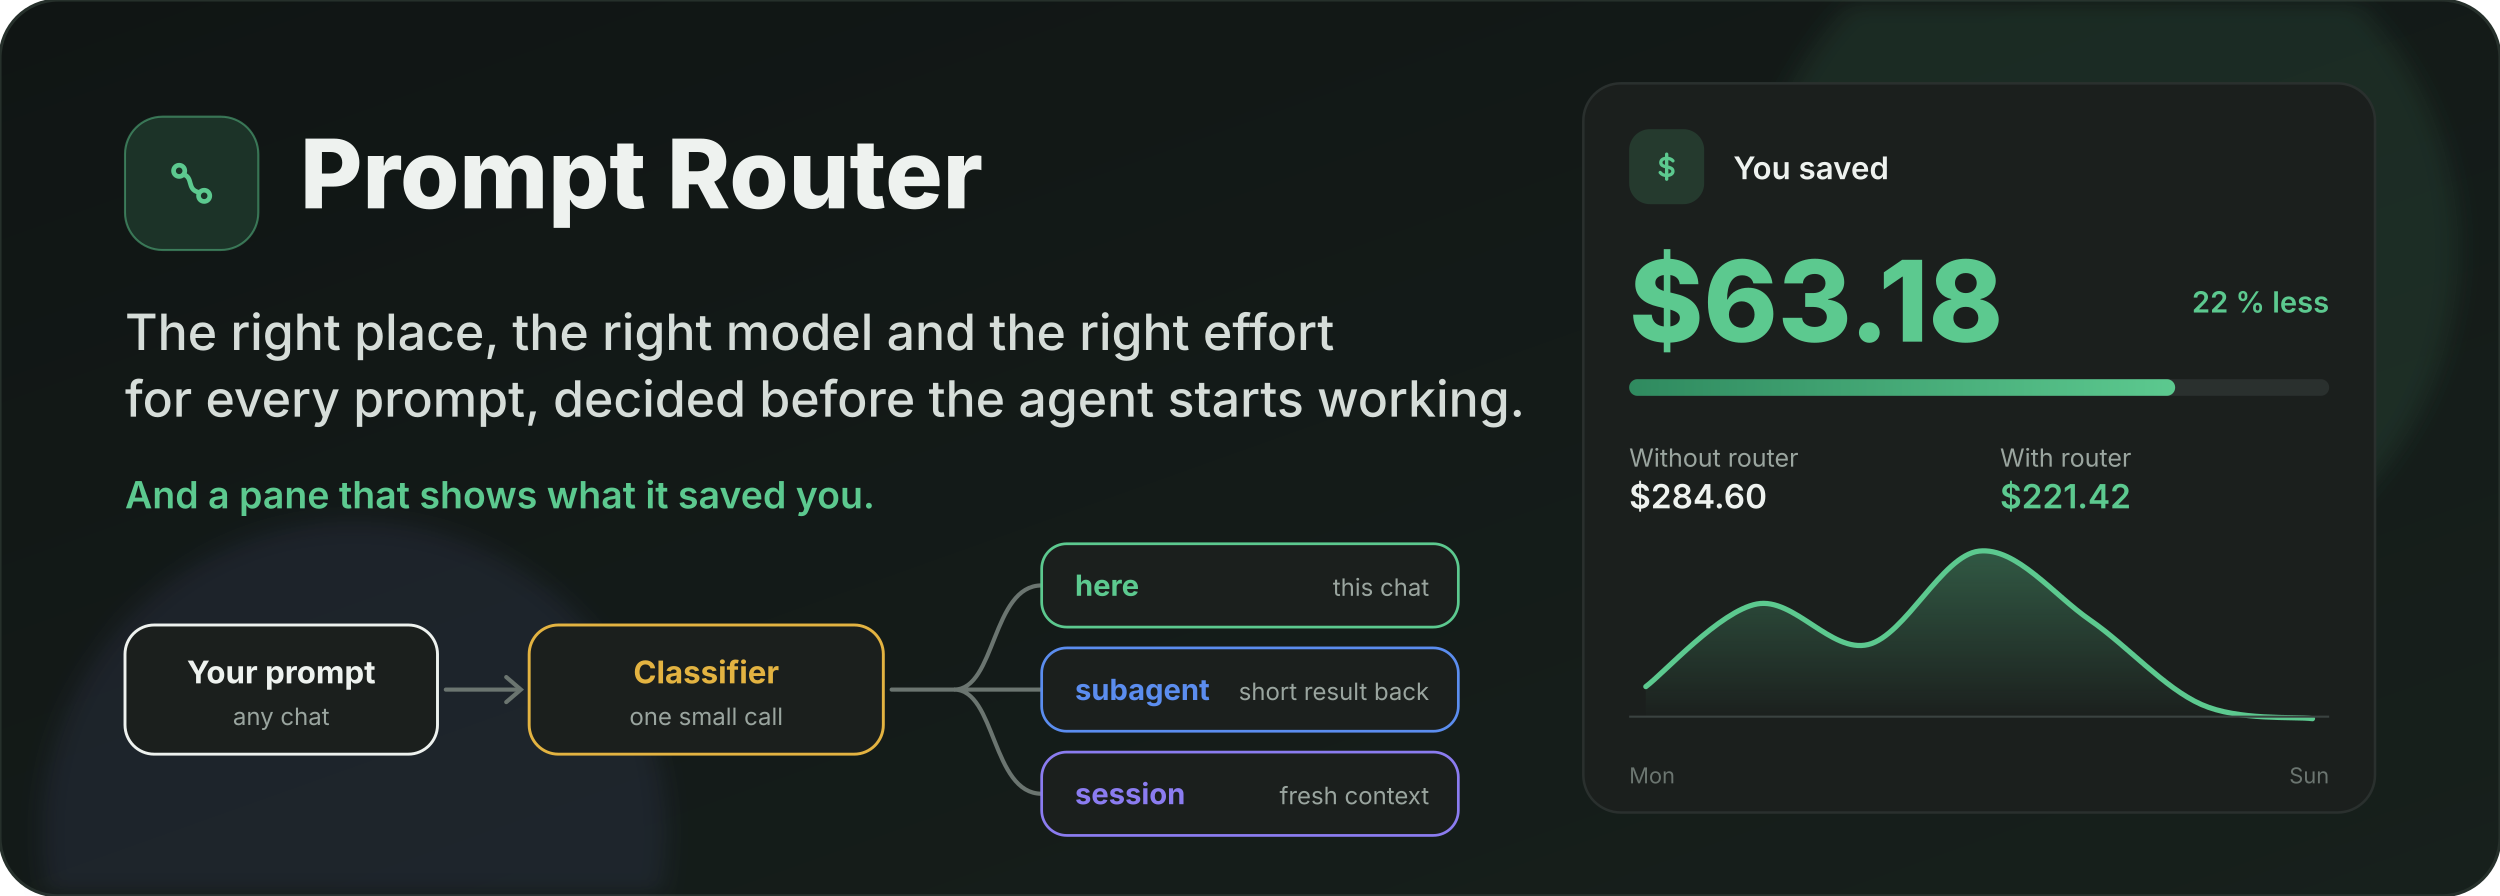
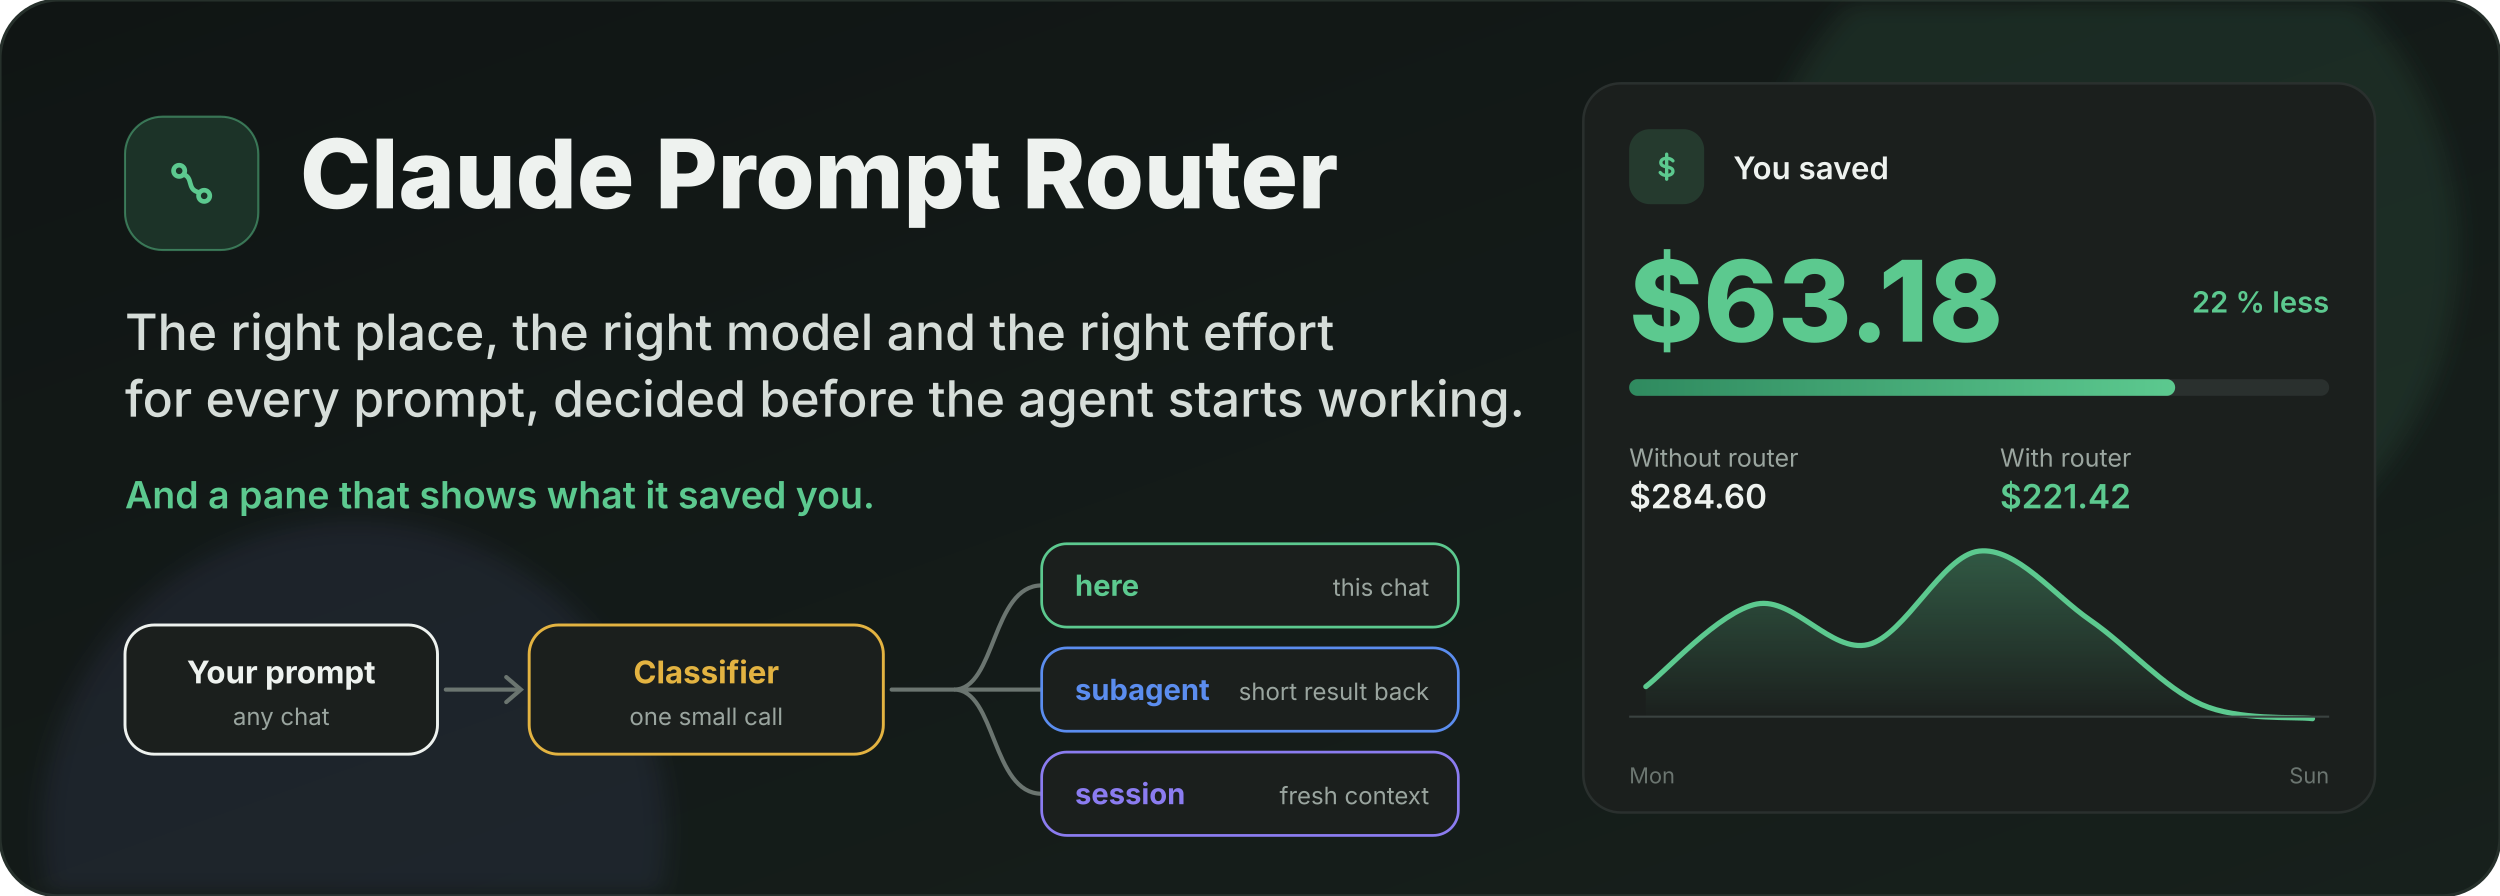
<svg xmlns="http://www.w3.org/2000/svg" width="1200" height="430" viewBox="0 0 1200 430" font-family="-apple-system, BlinkMacSystemFont, 'Segoe UI', Inter, Helvetica, Arial, sans-serif">
  <defs>
    <linearGradient id="gbar" x1="0" x2="1">
      <stop offset="0" stop-color="#2f8a5f" />
      <stop offset="1" stop-color="#5cc98f" />
    </linearGradient>
    <linearGradient id="rbar" x1="0" x2="1">
      <stop offset="0" stop-color="#b53b36" />
      <stop offset="1" stop-color="#e0834a" />
    </linearGradient>
    <linearGradient id="area" x1="0" y1="0" x2="0" y2="1">
      <stop offset="0" stop-color="#5cc98f" stop-opacity=".34" />
      <stop offset="1" stop-color="#5cc98f" stop-opacity="0" />
    </linearGradient>
    <linearGradient id="hero" x1="0" y1="0" x2="1" y2="1">
      <stop offset="0" stop-color="#101514" />
      <stop offset="1" stop-color="#17201c" />
    </linearGradient>
    <filter id="glow" x="-30%" y="-30%" width="160%" height="160%">
      <feGaussianBlur stdDeviation="6" />
    </filter>
  </defs>
  <rect x="0" y="0" width="1200" height="430" rx="28" fill="url(#hero)" stroke="#26302b" stroke-width="1.5" />
  <circle cx="1010" cy="120" r="170" fill="#5cc98f" fill-opacity=".10" filter="url(#glow)" />
  <circle cx="170" cy="400" r="150" fill="#8b7cf0" fill-opacity=".09" filter="url(#glow)" />
  <g transform="translate(60 56)">
    <rect width="64" height="64" rx="18" fill="#5cc98f" fill-opacity=".16" stroke="#5cc98f" stroke-opacity=".5" />
    <g transform="translate(14 14) scale(1.5)">
      <circle cx="8" cy="8" r="1.8" fill="none" stroke="#5cc98f" stroke-width="1.5" />
      <circle cx="16" cy="16" r="1.8" fill="none" stroke="#5cc98f" stroke-width="1.5" />
      <path d="M9.5 9.2c3 1 1 4.6 4.5 5.6" fill="none" stroke="#5cc98f" stroke-width="1.5" stroke-linecap="round" />
    </g>
  </g>
-   <text x="144" y="100" font-size="46" font-weight="800" fill="#eef2ef" text-anchor="start">Prompt Router</text>
+   <text x="144" y="100" font-size="46" font-weight="800" fill="#eef2ef" text-anchor="start">Claude Prompt Router</text>
  <text x="60" y="168" font-size="24" font-weight="500" fill="#d6ddd9" text-anchor="start">The right place, the right model and the right effort</text>
  <text x="60" y="200" font-size="24" font-weight="500" fill="#d6ddd9" text-anchor="start">for every prompt, decided before the agent starts working.</text>
  <text x="60" y="244" font-size="18" font-weight="600" fill="#5cc98f" text-anchor="start">And a pane that shows what it saved you.</text>
  <rect x="60" y="300" width="150" height="62" rx="14" fill="#1b1f1d" stroke="#eef2ef" stroke-width="1.4" />
  <text x="135" y="328" font-size="15" font-weight="700" fill="#eef2ef" text-anchor="middle">Your prompt</text>
  <text x="135" y="348" font-size="11.5" font-weight="400" fill="#9aa59f" text-anchor="middle">any chat</text>
  <path d="M214 331h34" stroke="#6b7570" stroke-width="2" stroke-linecap="round" />
  <path d="M243 325l7 6-7 6" fill="none" stroke="#6b7570" stroke-width="2" stroke-linecap="round" />
  <rect x="254" y="300" width="170" height="62" rx="14" fill="#1b1f1d" stroke="#e3b341" stroke-width="1.4" />
  <text x="339" y="328" font-size="15" font-weight="700" fill="#e3b341" text-anchor="middle">Classifier</text>
  <text x="339" y="348" font-size="11.5" font-weight="400" fill="#9aa59f" text-anchor="middle">one small call</text>
  <path d="M428 331h30" stroke="#6b7570" stroke-width="2" stroke-linecap="round" />
  <path d="M458 331c20 0 18-50 42-50M458 331h42M458 331c20 0 18 50 42 50" fill="none" stroke="#6b7570" stroke-width="2" />
  <rect x="500" y="261" width="200" height="40" rx="12" fill="#1b1f1d" stroke="#5cc98f" stroke-width="1.3" />
  <text x="516" y="286" font-size="14" font-weight="700" fill="#5cc98f" text-anchor="start">here</text>
  <text x="686" y="286" font-size="11.5" font-weight="400" fill="#9aa59f" text-anchor="end">this chat</text>
  <rect x="500" y="311" width="200" height="40" rx="12" fill="#1b1f1d" stroke="#5b8def" stroke-width="1.3" />
  <text x="516" y="336" font-size="14" font-weight="700" fill="#5b8def" text-anchor="start">subagent</text>
  <text x="686" y="336" font-size="11.5" font-weight="400" fill="#9aa59f" text-anchor="end">short result back</text>
  <rect x="500" y="361" width="200" height="40" rx="12" fill="#1b1f1d" stroke="#8b7cf0" stroke-width="1.3" />
  <text x="516" y="386" font-size="14" font-weight="700" fill="#8b7cf0" text-anchor="start">session</text>
  <text x="686" y="386" font-size="11.5" font-weight="400" fill="#9aa59f" text-anchor="end">fresh context</text>
  <rect x="760" y="40" width="380" height="350" rx="18" fill="#1b1f1d" stroke="#2a302e" stroke-width="1.2" />
  <g transform="translate(782 62)">
    <rect width="36" height="36" rx="10" fill="#5cc98f" fill-opacity=".16" />
    <g transform="translate(6 6)">
      <path d="M12 6v12M15 9.2c-.6-.8-1.7-1.2-3-1.2-1.7 0-2.8.8-2.8 2 0 1.3 1.1 1.8 2.8 2.1 1.8.3 3 .8 3 2.1 0 1.2-1.2 2-3 2-1.4 0-2.5-.5-3.1-1.4" fill="none" stroke="#5cc98f" stroke-width="1.6" stroke-linecap="round" />
    </g>
  </g>
  <text x="832" y="86" font-size="15" font-weight="600" fill="#eef2ef" text-anchor="start">You saved</text>
  <text x="782" y="164" font-size="54" font-weight="800" fill="#5cc98f" text-anchor="start">$63.18</text>
  <text x="1118" y="150" font-size="14" font-weight="600" fill="#5cc98f" text-anchor="end">22 % less</text>
  <rect x="782" y="182" width="336" height="8" rx="4" fill="#2a302e" />
  <rect x="782" y="182" width="262.08" height="8" rx="4" fill="url(#gbar)" />
  <text x="782" y="224" font-size="12" font-weight="400" fill="#9aa59f" text-anchor="start">Without router</text>
  <text x="782" y="244" font-size="16" font-weight="600" fill="#eef2ef" text-anchor="start">$284.60</text>
  <text x="960" y="224" font-size="12" font-weight="400" fill="#9aa59f" text-anchor="start">With router</text>
  <text x="960" y="244" font-size="16" font-weight="600" fill="#5cc98f" text-anchor="start">$221.42</text>
  <path d="M790,329.57 C798.889,322.959 825.556,293.267 843.333,289.906 C861.111,286.545 878.889,313.635 896.667,309.405 C914.444,305.175 932.222,266.473 950,264.524 C967.778,262.575 985.556,285.441 1003.333,297.713 C1021.111,309.985 1038.889,330.279 1056.667,338.154 C1074.444,346.029 1101.111,343.827 1110,344.962 L1110,344 L790,344 Z" fill="url(#area)" />
  <path d="M790,329.57 C798.889,322.959 825.556,293.267 843.333,289.906 C861.111,286.545 878.889,313.635 896.667,309.405 C914.444,305.175 932.222,266.473 950,264.524 C967.778,262.575 985.556,285.441 1003.333,297.713 C1021.111,309.985 1038.889,330.279 1056.667,338.154 C1074.444,346.029 1101.111,343.827 1110,344.962" fill="none" stroke="#5cc98f" stroke-width="2.5" stroke-linecap="round" />
  <line x1="782" x2="1118" y1="344" y2="344" stroke="#3a4240" />
  <text x="782" y="376" font-size="10.5" font-weight="400" fill="#6b7570" text-anchor="start">Mon</text>
  <text x="1118" y="376" font-size="10.5" font-weight="400" fill="#6b7570" text-anchor="end">Sun</text>
</svg>
